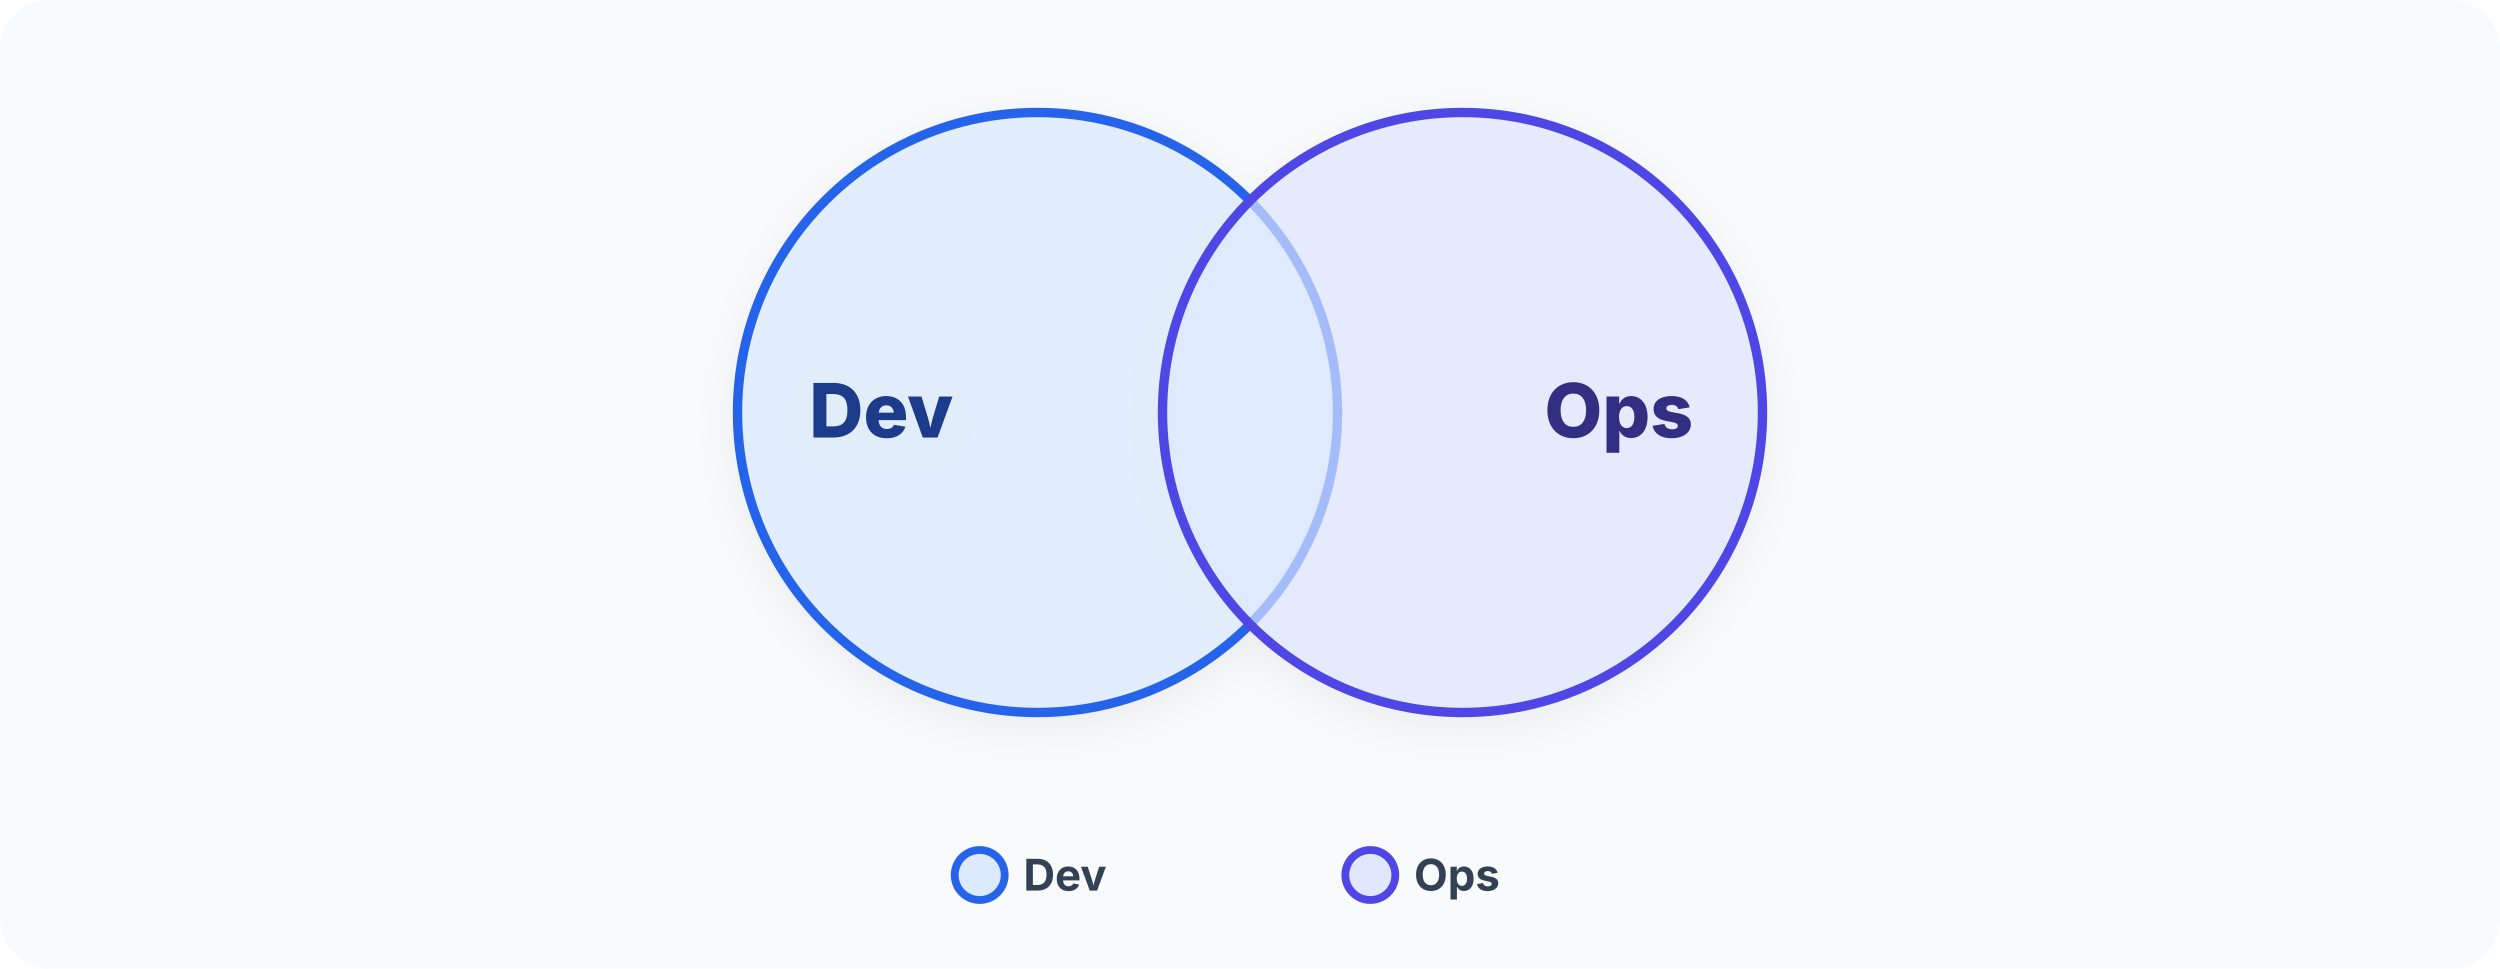
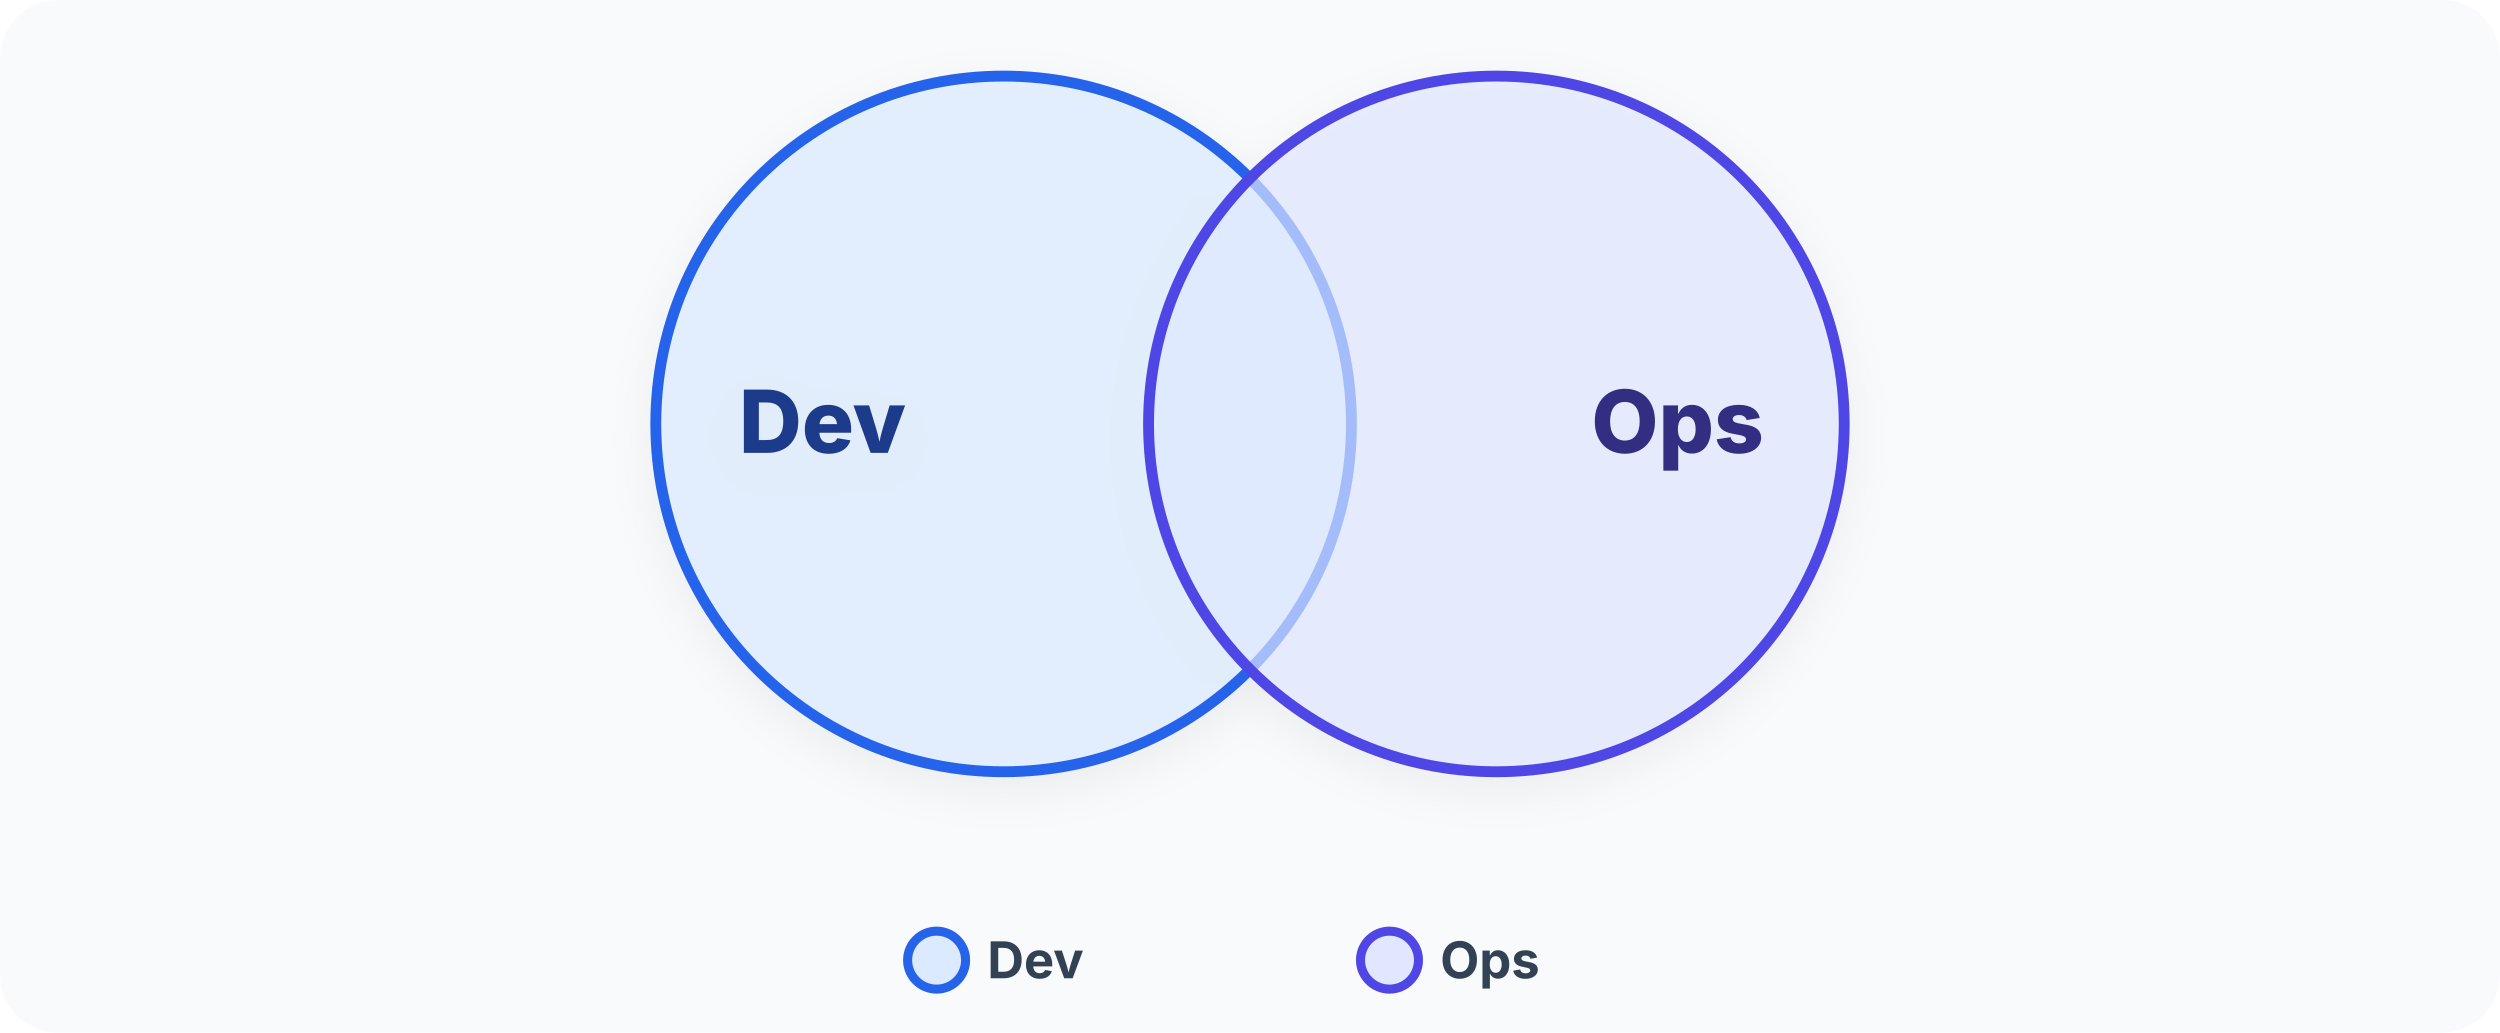
- <svg xmlns="http://www.w3.org/2000/svg" viewBox="0 0 800 310" width="800" height="310" font-family="'Inter', -apple-system, BlinkMacSystemFont, 'Segoe UI', sans-serif">
+ <svg xmlns="http://www.w3.org/2000/svg" viewBox="55 15 690 285" width="690" height="285" font-family="'Inter', -apple-system, BlinkMacSystemFont, 'Segoe UI', sans-serif">
  <defs>
    <filter id="tpShadow" x="-10%" y="-10%" width="120%" height="125%">
      <feDropShadow dx="0" dy="4" stdDeviation="6" flood-color="#0f172a" flood-opacity="0.07" />
    </filter>
  </defs>
-   <rect width="800" height="310" rx="16" fill="#f8fafc" />
+   <rect x="55" y="15" width="690" height="285" rx="16" fill="#f8fafc" />
  <g filter="url(#tpShadow)">
    <circle cx="332" cy="132" r="96" fill="#dbeafe" fill-opacity="0.72" stroke="#2563eb" stroke-width="3" />
    <circle cx="468" cy="132" r="96" fill="#e0e7ff" fill-opacity="0.68" stroke="#4f46e5" stroke-width="3" />
    <text x="282" y="140" font-size="24" font-weight="800" fill="#1e3a8a" text-anchor="middle">Dev</text>
    <text x="518" y="140" font-size="24" font-weight="800" fill="#312e81" text-anchor="middle">Ops</text>
  </g>
  <g>
    <circle cx="313.5" cy="280" r="8" fill="#dbeafe" stroke="#2563eb" stroke-width="2.5" />
    <text x="327.5" y="285" font-size="14" font-weight="700" fill="#334155">Dev</text>
    <circle cx="438.5" cy="280" r="8" fill="#e0e7ff" stroke="#4f46e5" stroke-width="2.5" />
    <text x="452.5" y="285" font-size="14" font-weight="700" fill="#334155">Ops</text>
  </g>
</svg>
